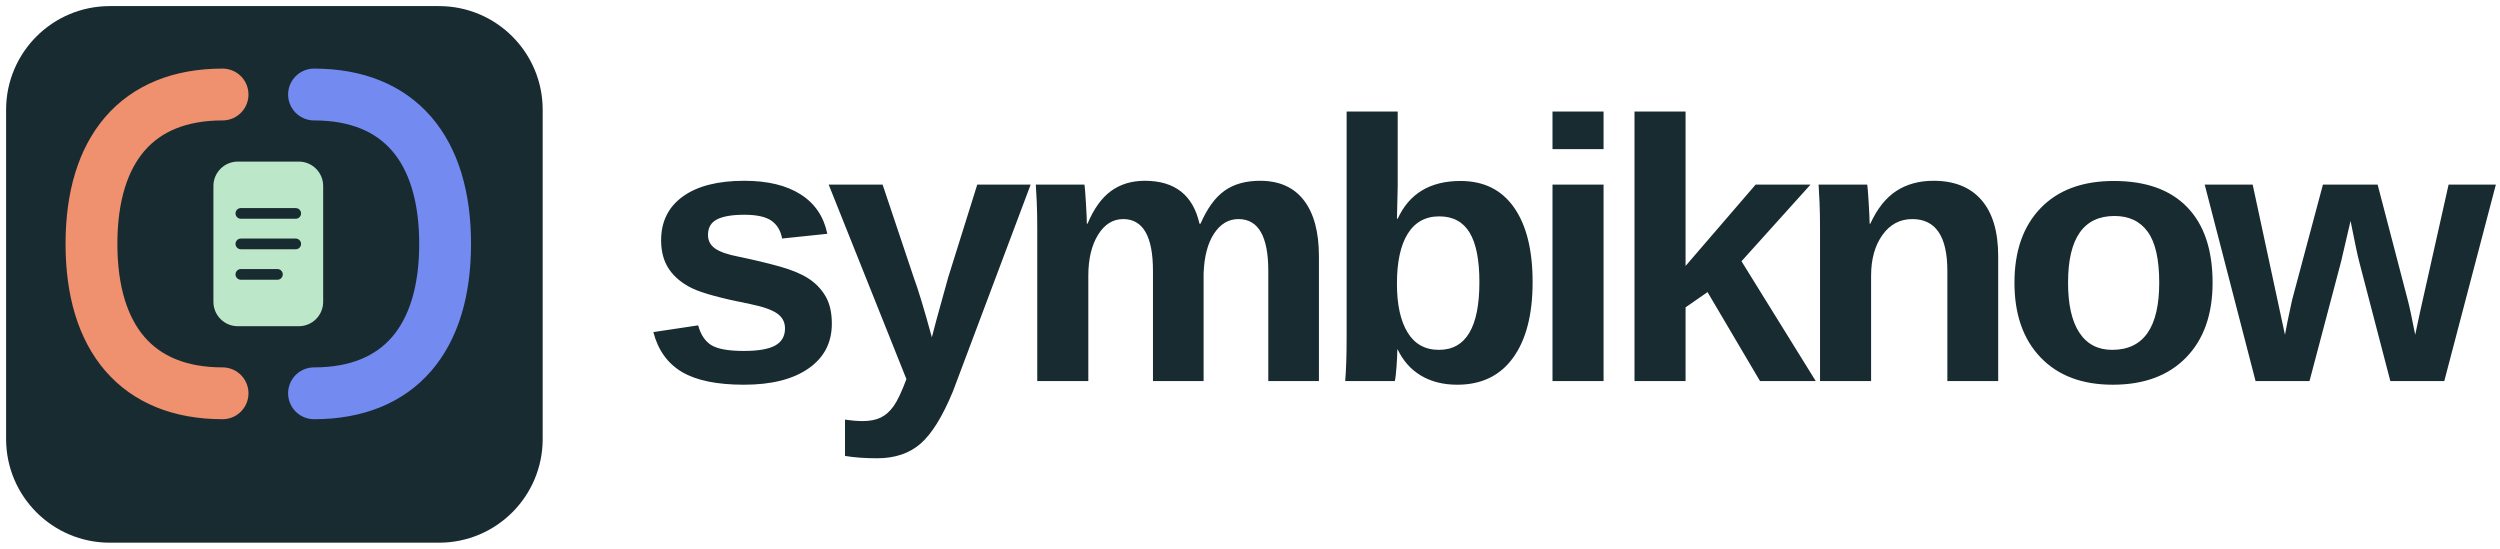
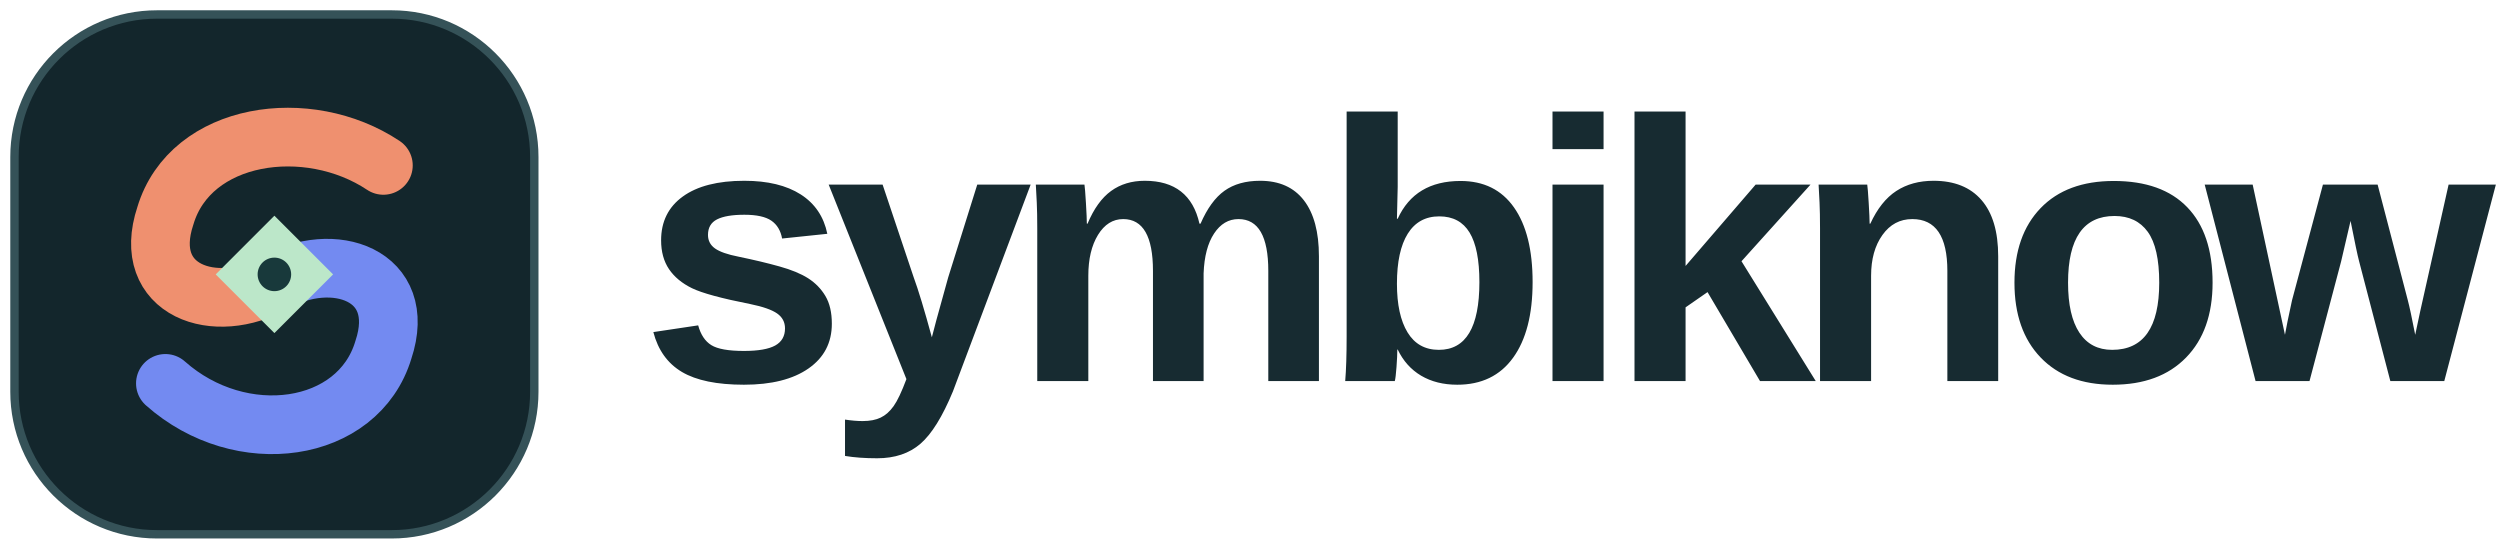
<svg xmlns="http://www.w3.org/2000/svg" width="820" height="180" viewBox="0 0 820 180" role="img" aria-label="SymbiKnow logo">
-   <rect x="2" y="2" width="176" height="176" rx="34" fill="#172B31" />
-   <path d="M73 31 C45 31 30 49 30 80 C30 111 45 129 73 129" fill="none" stroke="#EF906F" stroke-width="17" stroke-linecap="round" />
-   <path d="M103 31 C131 31 146 49 146 80 C146 111 131 129 103 129" fill="none" stroke="#738AF1" stroke-width="17" stroke-linecap="round" />
-   <rect x="70" y="53" width="36" height="54" rx="8" fill="#BCE7C9" />
-   <path d="M79 70h18M79 80h18M79 90h12" stroke="#172B31" stroke-width="3.5" stroke-linecap="round" />
+   <g transform="translate(2 2) scale(2.75)">
+     <rect x="1" y="1" width="62" height="62" rx="17" fill="#13262c" stroke="#355258" stroke-width="1" />
+     <path d="M45 19 C36 13 22 15 19 25 C16 34 25 37 32 33" fill="none" stroke="#ef906f" stroke-width="7" stroke-linecap="round" />
+     <path d="M32 33 C39 29 48 32 45 41 C42 51 28 53 19 45" fill="none" stroke="#738af1" stroke-width="7" stroke-linecap="round" />
+     <path d="M32 25 L39 32 L32 39 L25 32 Z" fill="#bce7c9" />
+     <circle cx="32" cy="32" r="2" fill="#18393b" />
+   </g>
  <text x="210" y="125" fill="#172B31" font-family="Space Grotesk,Arial,sans-serif" font-size="122" font-weight="700" letter-spacing="-7">symbiknow</text>
</svg>
